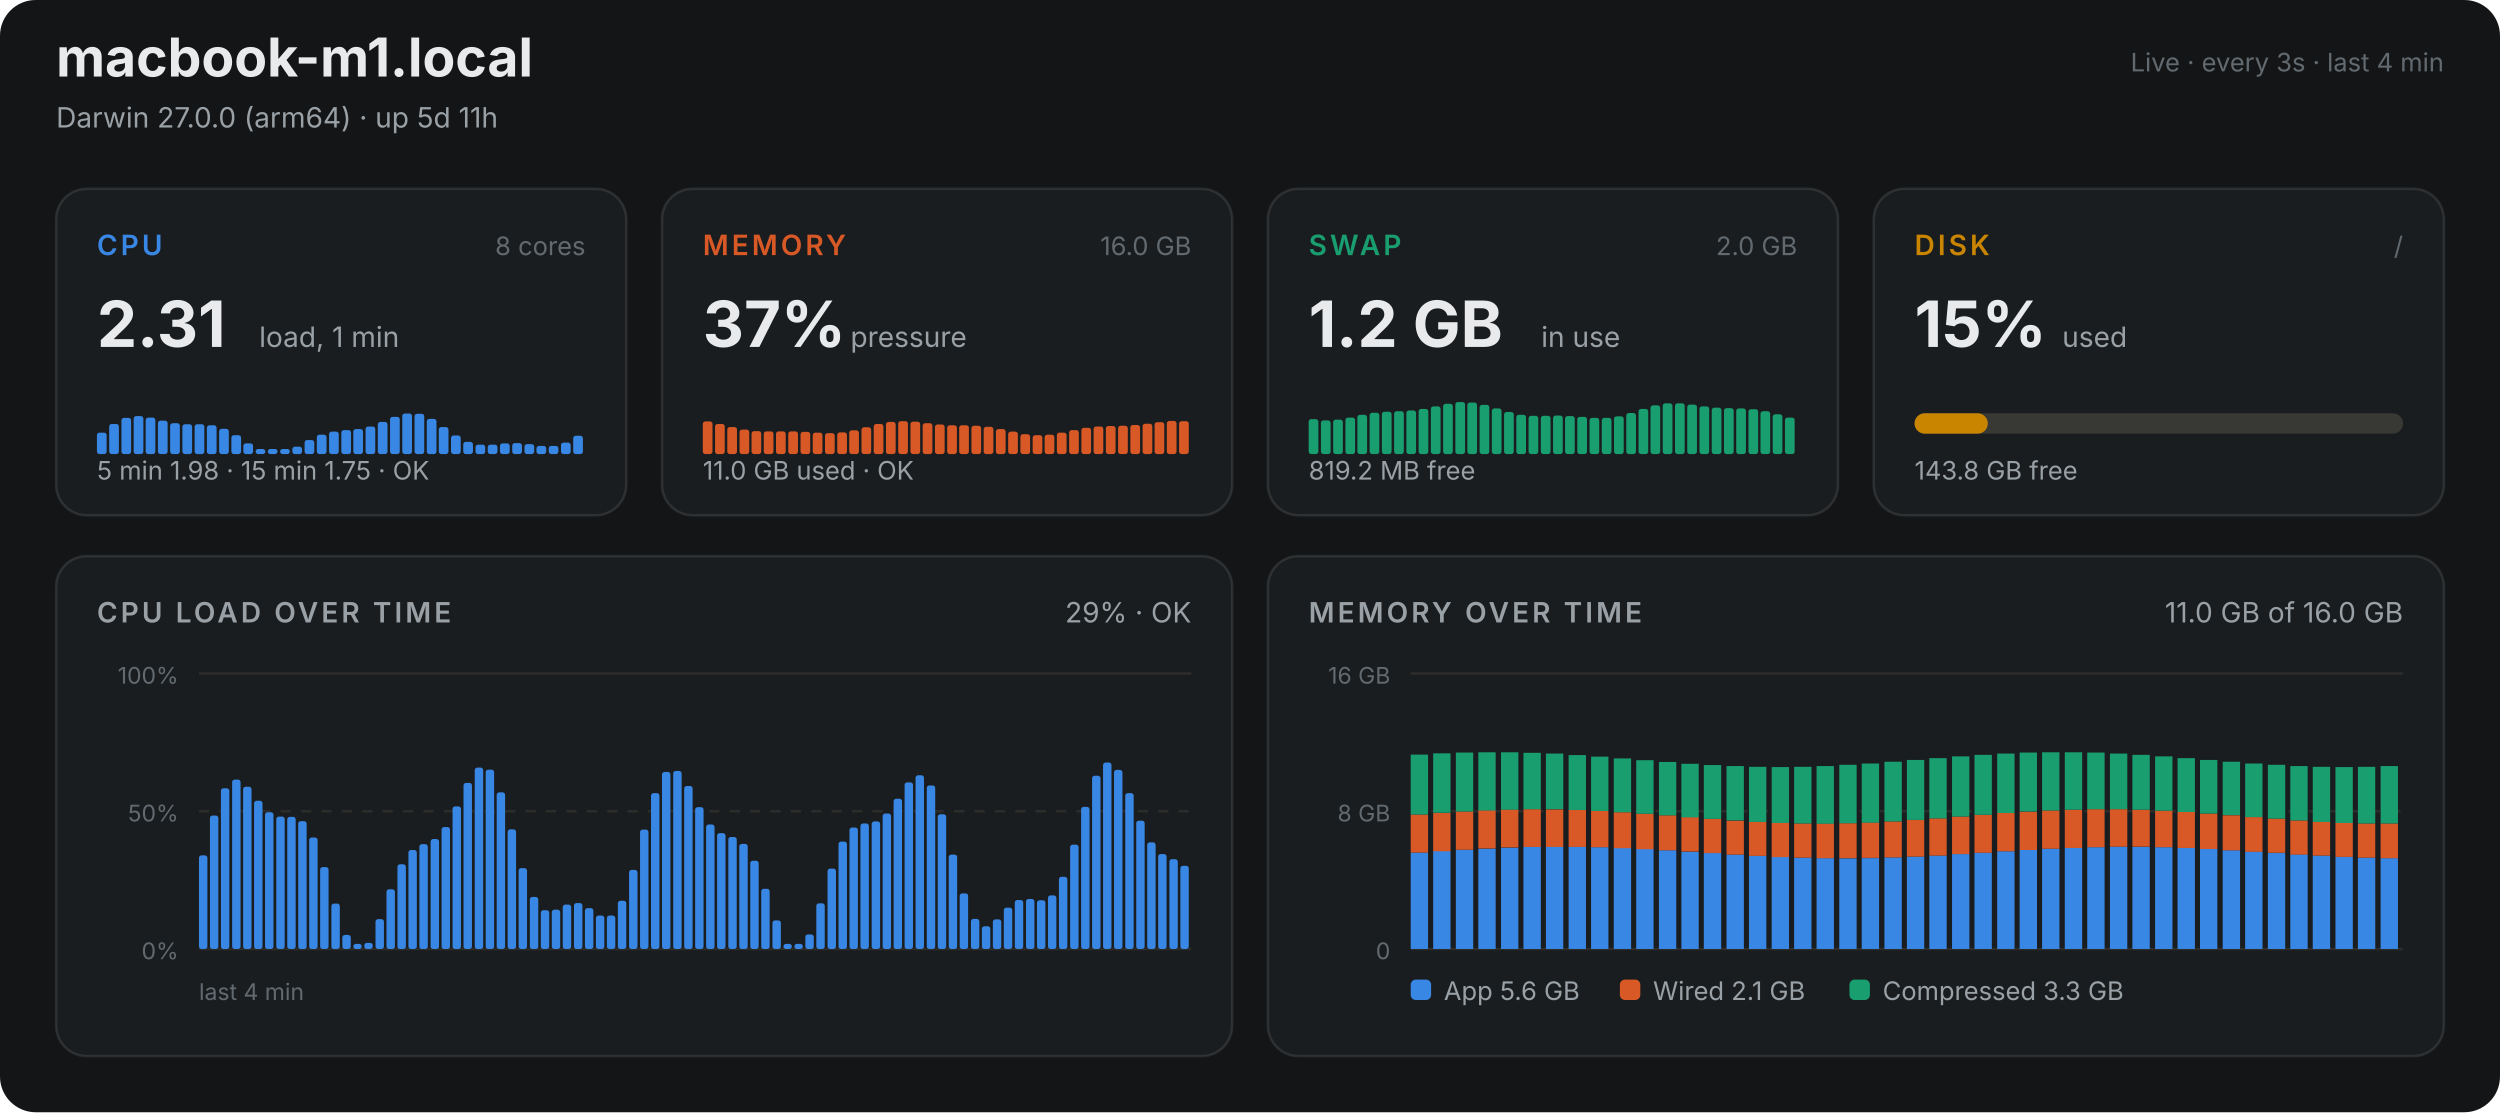
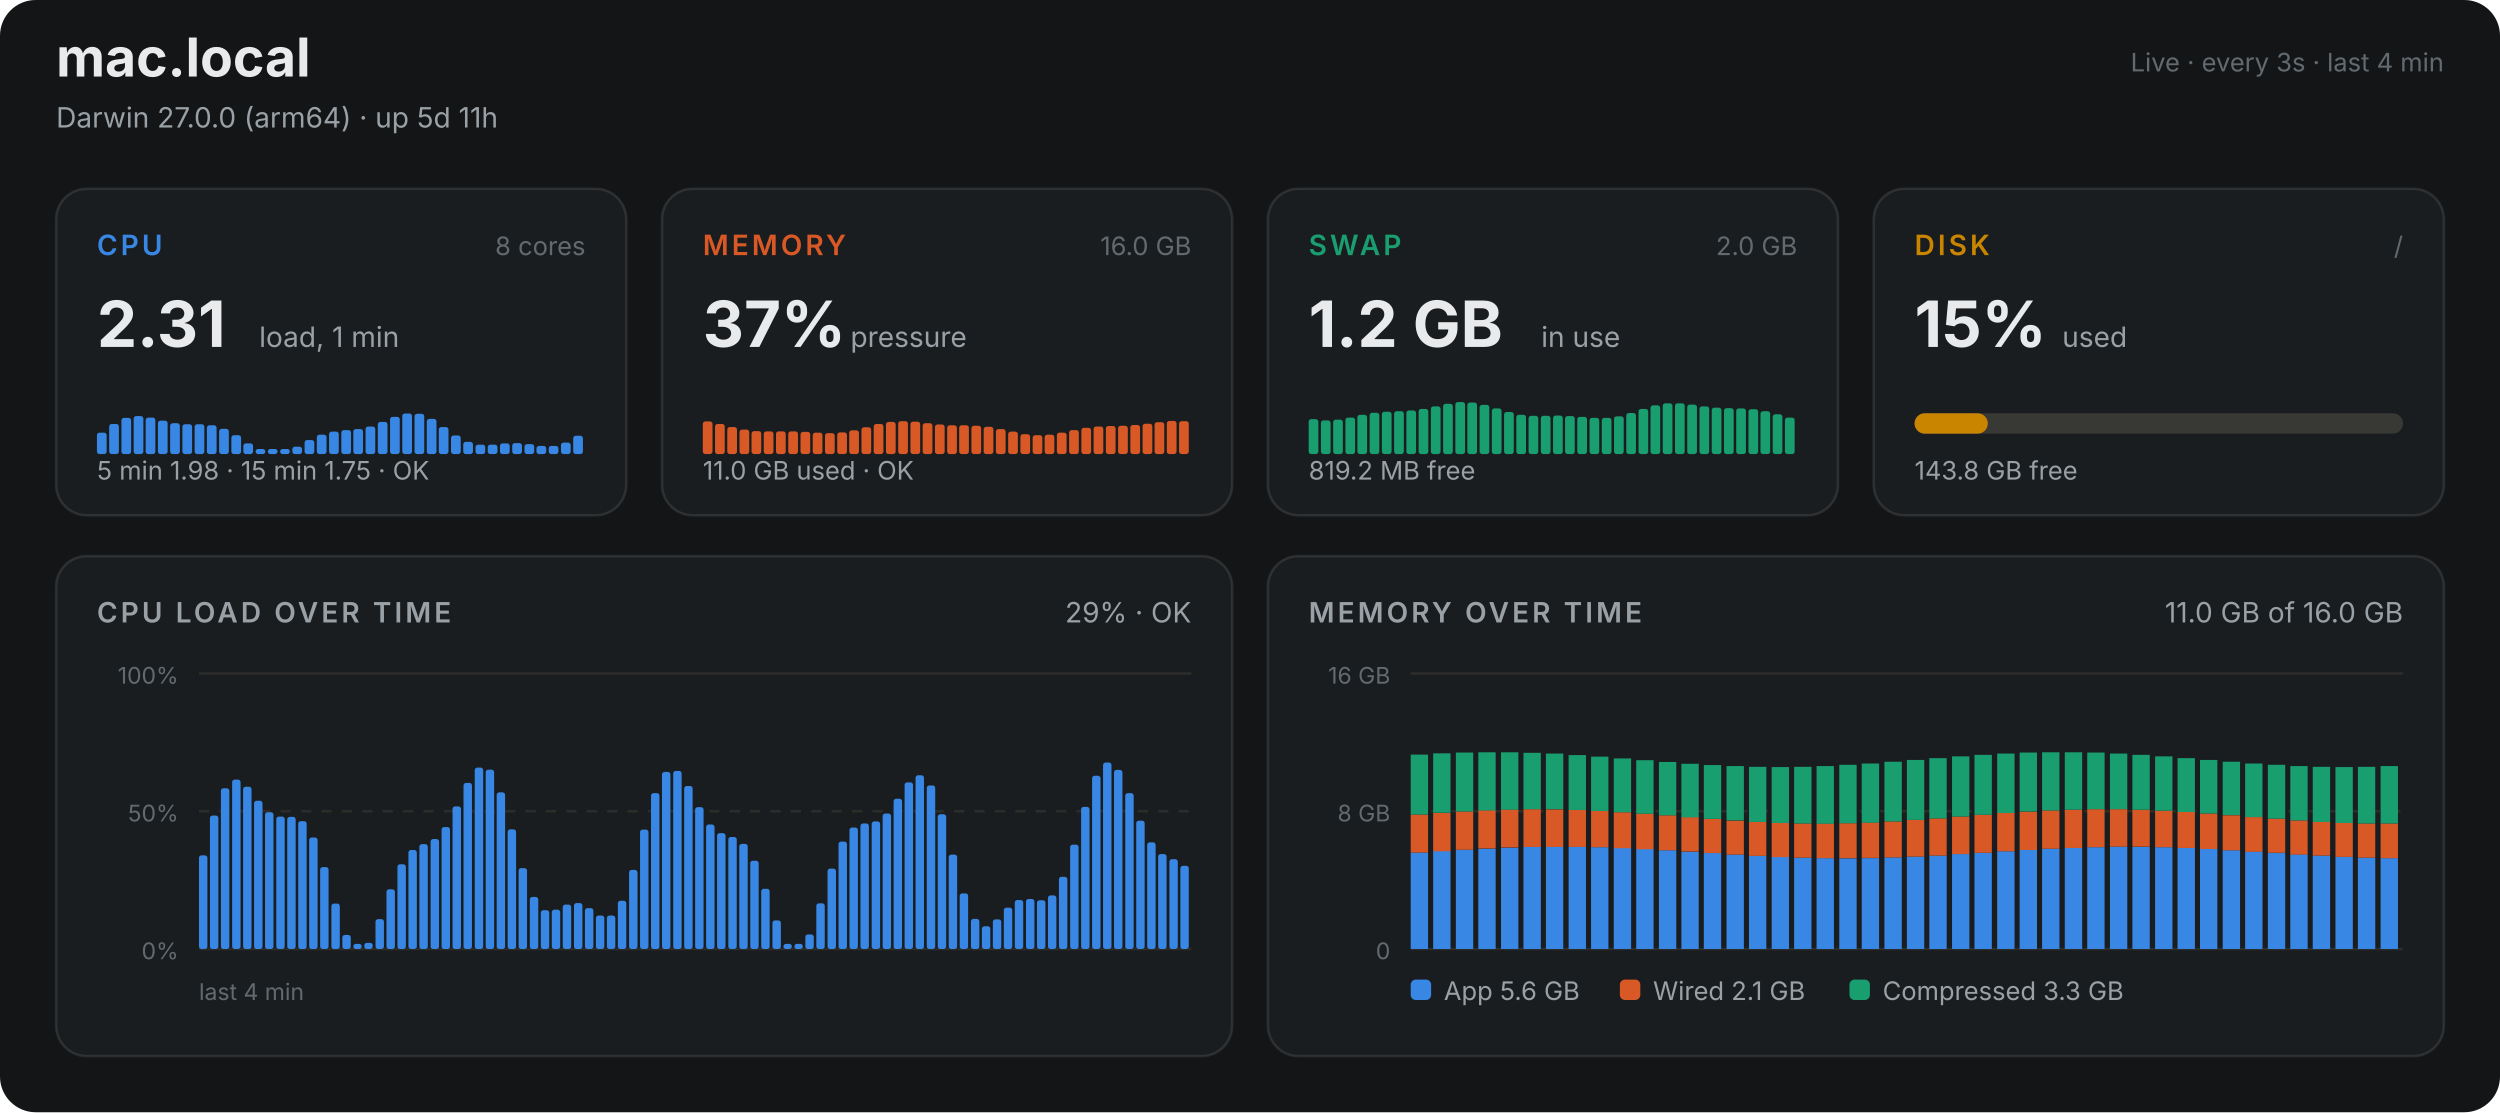
<svg xmlns="http://www.w3.org/2000/svg" width="980" height="436" viewBox="0 0 980 436">
  <rect x="0" y="0" width="980" height="436" rx="14" fill="#131516" />
-   <text x="22" y="30" fill="#e8eaec" font-size="21" font-weight="700" font-family="system-ui, -apple-system, sans-serif" text-anchor="start">macbook-m1.local</text>
+   <text x="22" y="30" fill="#e8eaec" font-size="21" font-weight="700" font-family="system-ui, -apple-system, sans-serif" text-anchor="start">mac.local</text>
  <text x="22" y="50" fill="#9aa1a6" font-size="11" font-weight="400" font-family="system-ui, -apple-system, sans-serif" text-anchor="start">Darwin 27.0.0 (arm64) · up 5d 11h</text>
  <text x="958" y="28" fill="#626a70" font-size="10" font-weight="400" font-family="system-ui, -apple-system, sans-serif" text-anchor="end">Live · every 3s · last 4 min</text>
  <rect x="22" y="74" width="223.5" height="128" rx="12" fill="#1a1d1f" stroke="rgba(255,255,255,0.10)" />
  <text x="38" y="100" fill="#3987e5" font-size="11" font-weight="600" font-family="system-ui, -apple-system, sans-serif" text-anchor="start" letter-spacing="1.2">CPU</text>
  <text x="229.5" y="100" fill="#626a70" font-size="10" font-weight="400" font-family="system-ui, -apple-system, sans-serif" text-anchor="end">8 cores</text>
  <text x="38" y="136" fill="#e8eaec" font-size="25" font-weight="700" font-family="system-ui, -apple-system, sans-serif" text-anchor="start">2.31</text>
  <text x="101.6" y="136" fill="#9aa1a6" font-size="11" font-weight="400" font-family="system-ui, -apple-system, sans-serif" text-anchor="start">load, 1 min</text>
  <text x="38" y="188" fill="#9aa1a6" font-size="10" font-weight="400" font-family="system-ui, -apple-system, sans-serif" text-anchor="start">5 min 1.98 · 15 min 1.75 · OK</text>
  <rect x="38" y="169.6" width="3.8" height="8.4" rx="1" fill="#3987e5" />
  <rect x="42.8" y="166.2" width="3.8" height="11.8" rx="1" fill="#3987e5" />
  <rect x="47.6" y="163.8" width="3.8" height="14.2" rx="1" fill="#3987e5" />
  <rect x="52.4" y="163.1" width="3.8" height="14.9" rx="1" fill="#3987e5" />
  <rect x="57.1" y="163.7" width="3.8" height="14.3" rx="1" fill="#3987e5" />
  <rect x="61.9" y="164.9" width="3.8" height="13.1" rx="1" fill="#3987e5" />
  <rect x="66.7" y="165.9" width="3.8" height="12.1" rx="1" fill="#3987e5" />
  <rect x="71.5" y="166.3" width="3.8" height="11.7" rx="1" fill="#3987e5" />
  <rect x="76.3" y="166.3" width="3.8" height="11.7" rx="1" fill="#3987e5" />
  <rect x="81.1" y="166.7" width="3.8" height="11.3" rx="1" fill="#3987e5" />
  <rect x="85.9" y="168.1" width="3.8" height="9.9" rx="1" fill="#3987e5" />
  <rect x="90.7" y="170.6" width="3.8" height="7.4" rx="1" fill="#3987e5" />
  <rect x="95.4" y="173.8" width="3.8" height="4.2" rx="1" fill="#3987e5" />
  <rect x="100.2" y="176" width="3.8" height="2" rx="1" fill="#3987e5" />
  <rect x="105" y="176" width="3.8" height="2" rx="1" fill="#3987e5" />
  <rect x="109.8" y="176" width="3.8" height="2" rx="1" fill="#3987e5" />
  <rect x="114.6" y="175.1" width="3.8" height="2.9" rx="1" fill="#3987e5" />
  <rect x="119.4" y="172.5" width="3.8" height="5.5" rx="1" fill="#3987e5" />
  <rect x="124.2" y="170.4" width="3.8" height="7.6" rx="1" fill="#3987e5" />
  <rect x="129" y="169.2" width="3.8" height="8.8" rx="1" fill="#3987e5" />
  <rect x="133.8" y="168.6" width="3.8" height="9.4" rx="1" fill="#3987e5" />
  <rect x="138.5" y="168.2" width="3.8" height="9.8" rx="1" fill="#3987e5" />
  <rect x="143.3" y="167.2" width="3.8" height="10.8" rx="1" fill="#3987e5" />
  <rect x="148.1" y="165.4" width="3.8" height="12.6" rx="1" fill="#3987e5" />
  <rect x="152.9" y="163.4" width="3.8" height="14.6" rx="1" fill="#3987e5" />
  <rect x="157.7" y="162.1" width="3.8" height="15.9" rx="1" fill="#3987e5" />
  <rect x="162.5" y="162.2" width="3.8" height="15.8" rx="1" fill="#3987e5" />
  <rect x="167.3" y="164.2" width="3.8" height="13.8" rx="1" fill="#3987e5" />
  <rect x="172" y="167.4" width="3.8" height="10.6" rx="1" fill="#3987e5" />
  <rect x="176.8" y="170.7" width="3.8" height="7.3" rx="1" fill="#3987e5" />
  <rect x="181.6" y="173.2" width="3.8" height="4.8" rx="1" fill="#3987e5" />
  <rect x="186.4" y="174.3" width="3.8" height="3.7" rx="1" fill="#3987e5" />
  <rect x="191.2" y="174.3" width="3.8" height="3.7" rx="1" fill="#3987e5" />
  <rect x="196" y="173.8" width="3.8" height="4.2" rx="1" fill="#3987e5" />
  <rect x="200.8" y="173.7" width="3.8" height="4.3" rx="1" fill="#3987e5" />
  <rect x="205.6" y="174.1" width="3.8" height="3.9" rx="1" fill="#3987e5" />
  <rect x="210.3" y="174.8" width="3.8" height="3.2" rx="1" fill="#3987e5" />
  <rect x="215.1" y="174.8" width="3.8" height="3.2" rx="1" fill="#3987e5" />
  <rect x="219.9" y="173.5" width="3.8" height="4.5" rx="1" fill="#3987e5" />
  <rect x="224.7" y="170.8" width="3.8" height="7.2" rx="1" fill="#3987e5" />
  <rect x="259.5" y="74" width="223.5" height="128" rx="12" fill="#1a1d1f" stroke="rgba(255,255,255,0.10)" />
  <text x="275.5" y="100" fill="#d95926" font-size="11" font-weight="600" font-family="system-ui, -apple-system, sans-serif" text-anchor="start" letter-spacing="1.2">MEMORY</text>
  <text x="467" y="100" fill="#626a70" font-size="10" font-weight="400" font-family="system-ui, -apple-system, sans-serif" text-anchor="end">16.0 GB</text>
  <text x="275.5" y="136" fill="#e8eaec" font-size="25" font-weight="700" font-family="system-ui, -apple-system, sans-serif" text-anchor="start">37%</text>
  <text x="333.38" y="136" fill="#9aa1a6" font-size="11" font-weight="400" font-family="system-ui, -apple-system, sans-serif" text-anchor="start">pressure</text>
  <text x="275.5" y="188" fill="#9aa1a6" font-size="10" font-weight="400" font-family="system-ui, -apple-system, sans-serif" text-anchor="start">11.0 GB used · OK</text>
  <rect x="275.5" y="165.2" width="3.8" height="12.8" rx="1" fill="#d95926" />
  <rect x="280.3" y="166.2" width="3.8" height="11.8" rx="1" fill="#d95926" />
  <rect x="285.1" y="167.4" width="3.8" height="10.6" rx="1" fill="#d95926" />
  <rect x="289.9" y="168.4" width="3.8" height="9.6" rx="1" fill="#d95926" />
  <rect x="294.6" y="169" width="3.8" height="9" rx="1" fill="#d95926" />
  <rect x="299.4" y="169.1" width="3.8" height="8.9" rx="1" fill="#d95926" />
  <rect x="304.2" y="169.1" width="3.8" height="8.9" rx="1" fill="#d95926" />
  <rect x="309" y="169.1" width="3.8" height="8.9" rx="1" fill="#d95926" />
  <rect x="313.8" y="169.3" width="3.8" height="8.7" rx="1" fill="#d95926" />
  <rect x="318.6" y="169.6" width="3.8" height="8.4" rx="1" fill="#d95926" />
  <rect x="323.4" y="169.8" width="3.8" height="8.2" rx="1" fill="#d95926" />
  <rect x="328.2" y="169.5" width="3.8" height="8.5" rx="1" fill="#d95926" />
  <rect x="332.9" y="168.7" width="3.8" height="9.3" rx="1" fill="#d95926" />
  <rect x="337.7" y="167.5" width="3.8" height="10.5" rx="1" fill="#d95926" />
  <rect x="342.5" y="166.2" width="3.8" height="11.8" rx="1" fill="#d95926" />
  <rect x="347.3" y="165.4" width="3.8" height="12.6" rx="1" fill="#d95926" />
  <rect x="352.1" y="165.1" width="3.8" height="12.9" rx="1" fill="#d95926" />
  <rect x="356.9" y="165.3" width="3.8" height="12.7" rx="1" fill="#d95926" />
  <rect x="361.7" y="165.9" width="3.8" height="12.1" rx="1" fill="#d95926" />
  <rect x="366.5" y="166.4" width="3.8" height="11.6" rx="1" fill="#d95926" />
  <rect x="371.3" y="166.7" width="3.8" height="11.3" rx="1" fill="#d95926" />
  <rect x="376" y="166.7" width="3.8" height="11.3" rx="1" fill="#d95926" />
  <rect x="380.8" y="166.9" width="3.8" height="11.1" rx="1" fill="#d95926" />
  <rect x="385.6" y="167.3" width="3.8" height="10.7" rx="1" fill="#d95926" />
  <rect x="390.4" y="168.2" width="3.8" height="9.8" rx="1" fill="#d95926" />
  <rect x="395.2" y="169.2" width="3.8" height="8.8" rx="1" fill="#d95926" />
  <rect x="400" y="170.2" width="3.8" height="7.8" rx="1" fill="#d95926" />
  <rect x="404.8" y="170.6" width="3.8" height="7.4" rx="1" fill="#d95926" />
  <rect x="409.5" y="170.4" width="3.8" height="7.6" rx="1" fill="#d95926" />
  <rect x="414.3" y="169.6" width="3.8" height="8.4" rx="1" fill="#d95926" />
  <rect x="419.1" y="168.6" width="3.8" height="9.4" rx="1" fill="#d95926" />
  <rect x="423.9" y="167.7" width="3.8" height="10.3" rx="1" fill="#d95926" />
  <rect x="428.7" y="167.2" width="3.8" height="10.8" rx="1" fill="#d95926" />
  <rect x="433.5" y="167" width="3.8" height="11" rx="1" fill="#d95926" />
  <rect x="438.3" y="166.9" width="3.8" height="11.1" rx="1" fill="#d95926" />
  <rect x="443.1" y="166.6" width="3.8" height="11.4" rx="1" fill="#d95926" />
  <rect x="447.9" y="166.1" width="3.8" height="11.9" rx="1" fill="#d95926" />
  <rect x="452.6" y="165.5" width="3.8" height="12.5" rx="1" fill="#d95926" />
  <rect x="457.4" y="165" width="3.8" height="13" rx="1" fill="#d95926" />
  <rect x="462.2" y="165.1" width="3.8" height="12.9" rx="1" fill="#d95926" />
  <rect x="497" y="74" width="223.5" height="128" rx="12" fill="#1a1d1f" stroke="rgba(255,255,255,0.10)" />
  <text x="513" y="100" fill="#199e70" font-size="11" font-weight="600" font-family="system-ui, -apple-system, sans-serif" text-anchor="start" letter-spacing="1.2">SWAP</text>
  <text x="704.5" y="100" fill="#626a70" font-size="10" font-weight="400" font-family="system-ui, -apple-system, sans-serif" text-anchor="end">2.0 GB</text>
  <text x="513" y="136" fill="#e8eaec" font-size="25" font-weight="700" font-family="system-ui, -apple-system, sans-serif" text-anchor="start">1.2 GB</text>
  <text x="604.16" y="136" fill="#9aa1a6" font-size="11" font-weight="400" font-family="system-ui, -apple-system, sans-serif" text-anchor="start">in use</text>
  <text x="513" y="188" fill="#9aa1a6" font-size="10" font-weight="400" font-family="system-ui, -apple-system, sans-serif" text-anchor="start">819.2 MB free</text>
  <rect x="513" y="164.3" width="3.8" height="13.7" rx="1" fill="#199e70" />
  <rect x="517.8" y="164.8" width="3.8" height="13.2" rx="1" fill="#199e70" />
  <rect x="522.6" y="164.5" width="3.8" height="13.5" rx="1" fill="#199e70" />
  <rect x="527.4" y="163.7" width="3.8" height="14.3" rx="1" fill="#199e70" />
  <rect x="532.1" y="162.6" width="3.8" height="15.4" rx="1" fill="#199e70" />
  <rect x="536.9" y="161.8" width="3.8" height="16.2" rx="1" fill="#199e70" />
  <rect x="541.7" y="161.4" width="3.8" height="16.6" rx="1" fill="#199e70" />
  <rect x="546.5" y="161.2" width="3.8" height="16.8" rx="1" fill="#199e70" />
  <rect x="551.3" y="160.9" width="3.8" height="17.1" rx="1" fill="#199e70" />
  <rect x="556.1" y="160.3" width="3.8" height="17.7" rx="1" fill="#199e70" />
  <rect x="560.9" y="159.3" width="3.8" height="18.7" rx="1" fill="#199e70" />
  <rect x="565.7" y="158.3" width="3.8" height="19.7" rx="1" fill="#199e70" />
  <rect x="570.5" y="157.6" width="3.8" height="20.4" rx="1" fill="#199e70" />
  <rect x="575.2" y="157.8" width="3.8" height="20.2" rx="1" fill="#199e70" />
  <rect x="580" y="158.7" width="3.8" height="19.3" rx="1" fill="#199e70" />
  <rect x="584.8" y="160.1" width="3.8" height="17.9" rx="1" fill="#199e70" />
  <rect x="589.6" y="161.5" width="3.8" height="16.5" rx="1" fill="#199e70" />
  <rect x="594.4" y="162.6" width="3.8" height="15.4" rx="1" fill="#199e70" />
  <rect x="599.2" y="163" width="3.8" height="15" rx="1" fill="#199e70" />
  <rect x="604" y="163" width="3.8" height="15" rx="1" fill="#199e70" />
  <rect x="608.8" y="162.9" width="3.8" height="15.1" rx="1" fill="#199e70" />
  <rect x="613.5" y="163.1" width="3.8" height="14.9" rx="1" fill="#199e70" />
  <rect x="618.3" y="163.4" width="3.8" height="14.6" rx="1" fill="#199e70" />
  <rect x="623.1" y="163.8" width="3.8" height="14.2" rx="1" fill="#199e70" />
  <rect x="627.9" y="163.8" width="3.8" height="14.2" rx="1" fill="#199e70" />
  <rect x="632.7" y="163.2" width="3.8" height="14.8" rx="1" fill="#199e70" />
  <rect x="637.5" y="161.9" width="3.8" height="16.1" rx="1" fill="#199e70" />
  <rect x="642.3" y="160.3" width="3.8" height="17.7" rx="1" fill="#199e70" />
  <rect x="647" y="158.9" width="3.8" height="19.1" rx="1" fill="#199e70" />
  <rect x="651.8" y="158.1" width="3.8" height="19.9" rx="1" fill="#199e70" />
  <rect x="656.6" y="158.1" width="3.8" height="19.9" rx="1" fill="#199e70" />
  <rect x="661.4" y="158.6" width="3.8" height="19.4" rx="1" fill="#199e70" />
  <rect x="666.2" y="159.3" width="3.8" height="18.7" rx="1" fill="#199e70" />
  <rect x="671" y="159.8" width="3.8" height="18.2" rx="1" fill="#199e70" />
  <rect x="675.8" y="160" width="3.8" height="18" rx="1" fill="#199e70" />
  <rect x="680.6" y="160.1" width="3.8" height="17.9" rx="1" fill="#199e70" />
  <rect x="685.4" y="160.4" width="3.8" height="17.6" rx="1" fill="#199e70" />
  <rect x="690.1" y="161.2" width="3.8" height="16.8" rx="1" fill="#199e70" />
  <rect x="694.9" y="162.4" width="3.8" height="15.6" rx="1" fill="#199e70" />
  <rect x="699.7" y="163.7" width="3.8" height="14.3" rx="1" fill="#199e70" />
  <rect x="734.5" y="74" width="223.5" height="128" rx="12" fill="#1a1d1f" stroke="rgba(255,255,255,0.10)" />
  <text x="750.5" y="100" fill="#c98500" font-size="11" font-weight="600" font-family="system-ui, -apple-system, sans-serif" text-anchor="start" letter-spacing="1.2">DISK</text>
  <text x="942" y="100" fill="#626a70" font-size="10" font-weight="400" font-family="system-ui, -apple-system, sans-serif" text-anchor="end">/</text>
  <text x="750.5" y="136" fill="#e8eaec" font-size="25" font-weight="700" font-family="system-ui, -apple-system, sans-serif" text-anchor="start">15%</text>
  <text x="808.38" y="136" fill="#9aa1a6" font-size="11" font-weight="400" font-family="system-ui, -apple-system, sans-serif" text-anchor="start">used</text>
  <text x="750.5" y="188" fill="#9aa1a6" font-size="10" font-weight="400" font-family="system-ui, -apple-system, sans-serif" text-anchor="start">143.8 GB free</text>
  <rect x="750.5" y="162" width="191.5" height="8" rx="4" fill="#383835" />
  <rect x="750.5" y="162" width="28.725" height="8" rx="4" fill="#c98500" />
  <rect x="22" y="218" width="461" height="196" rx="12" fill="#1a1d1f" stroke="rgba(255,255,255,0.10)" />
  <text x="38" y="244" fill="#9aa1a6" font-size="11" font-weight="600" font-family="system-ui, -apple-system, sans-serif" text-anchor="start" letter-spacing="1.2">CPU LOAD OVER TIME</text>
  <text x="467" y="244" fill="#9aa1a6" font-size="11" font-weight="400" font-family="system-ui, -apple-system, sans-serif" text-anchor="end">29% · OK</text>
  <text x="70" y="268" fill="#626a70" font-size="9" font-weight="400" font-family="system-ui, -apple-system, sans-serif" text-anchor="end">100%</text>
  <line x1="78" y1="264" x2="467" y2="264" stroke="#2c2c2a" />
  <text x="70" y="322" fill="#626a70" font-size="9" font-weight="400" font-family="system-ui, -apple-system, sans-serif" text-anchor="end">50%</text>
  <line x1="78" y1="318" x2="467" y2="318" stroke="#2c2c2a" stroke-dasharray="4 4" />
  <text x="70" y="376" fill="#626a70" font-size="9" font-weight="400" font-family="system-ui, -apple-system, sans-serif" text-anchor="end">0%</text>
  <line x1="78" y1="372" x2="467" y2="372" stroke="#2c2c2a" />
  <rect x="78" y="335.3" width="3.3" height="36.7" rx="1" fill="#3987e5" />
  <rect x="82.3" y="319.7" width="3.3" height="52.3" rx="1" fill="#3987e5" />
  <rect x="86.6" y="309" width="3.3" height="63" rx="1" fill="#3987e5" />
  <rect x="91" y="305.6" width="3.3" height="66.4" rx="1" fill="#3987e5" />
  <rect x="95.3" y="308.4" width="3.3" height="63.6" rx="1" fill="#3987e5" />
  <rect x="99.6" y="313.9" width="3.3" height="58.1" rx="1" fill="#3987e5" />
  <rect x="103.9" y="318.4" width="3.3" height="53.6" rx="1" fill="#3987e5" />
  <rect x="108.3" y="320.1" width="3.3" height="51.9" rx="1" fill="#3987e5" />
  <rect x="112.6" y="320.2" width="3.3" height="51.8" rx="1" fill="#3987e5" />
  <rect x="116.9" y="321.9" width="3.3" height="50.1" rx="1" fill="#3987e5" />
  <rect x="121.2" y="328.3" width="3.3" height="43.7" rx="1" fill="#3987e5" />
  <rect x="125.5" y="339.9" width="3.3" height="32.1" rx="1" fill="#3987e5" />
  <rect x="129.9" y="354.2" width="3.3" height="17.8" rx="1" fill="#3987e5" />
  <rect x="134.2" y="366.5" width="3.3" height="5.5" rx="1" fill="#3987e5" />
  <rect x="138.5" y="370" width="3.3" height="2" rx="1" fill="#3987e5" />
  <rect x="142.8" y="369.6" width="3.3" height="2.4" rx="1" fill="#3987e5" />
  <rect x="147.2" y="360.3" width="3.3" height="11.7" rx="1" fill="#3987e5" />
  <rect x="151.5" y="348.6" width="3.3" height="23.4" rx="1" fill="#3987e5" />
  <rect x="155.8" y="338.8" width="3.3" height="33.2" rx="1" fill="#3987e5" />
  <rect x="160.1" y="333.2" width="3.3" height="38.8" rx="1" fill="#3987e5" />
  <rect x="164.4" y="330.9" width="3.3" height="41.1" rx="1" fill="#3987e5" />
  <rect x="168.8" y="328.9" width="3.3" height="43.1" rx="1" fill="#3987e5" />
  <rect x="173.1" y="324.2" width="3.3" height="47.8" rx="1" fill="#3987e5" />
  <rect x="177.4" y="316.1" width="3.3" height="55.9" rx="1" fill="#3987e5" />
  <rect x="181.7" y="306.9" width="3.3" height="65.1" rx="1" fill="#3987e5" />
  <rect x="186.1" y="300.9" width="3.3" height="71.1" rx="1" fill="#3987e5" />
  <rect x="190.4" y="301.7" width="3.3" height="70.3" rx="1" fill="#3987e5" />
  <rect x="194.7" y="310.6" width="3.3" height="61.4" rx="1" fill="#3987e5" />
  <rect x="199" y="325.1" width="3.3" height="46.9" rx="1" fill="#3987e5" />
  <rect x="203.3" y="340.3" width="3.3" height="31.7" rx="1" fill="#3987e5" />
  <rect x="207.7" y="351.6" width="3.3" height="20.4" rx="1" fill="#3987e5" />
  <rect x="212" y="356.8" width="3.3" height="15.2" rx="1" fill="#3987e5" />
  <rect x="216.3" y="356.6" width="3.3" height="15.4" rx="1" fill="#3987e5" />
  <rect x="220.6" y="354.6" width="3.3" height="17.4" rx="1" fill="#3987e5" />
  <rect x="225" y="354" width="3.3" height="18" rx="1" fill="#3987e5" />
  <rect x="229.3" y="356" width="3.3" height="16" rx="1" fill="#3987e5" />
  <rect x="233.6" y="358.9" width="3.3" height="13.1" rx="1" fill="#3987e5" />
  <rect x="237.9" y="358.9" width="3.3" height="13.1" rx="1" fill="#3987e5" />
  <rect x="242.2" y="353.1" width="3.3" height="18.9" rx="1" fill="#3987e5" />
  <rect x="246.6" y="341" width="3.3" height="31" rx="1" fill="#3987e5" />
  <rect x="250.9" y="325.2" width="3.3" height="46.8" rx="1" fill="#3987e5" />
  <rect x="255.2" y="310.9" width="3.3" height="61.1" rx="1" fill="#3987e5" />
  <rect x="259.5" y="302.6" width="3.3" height="69.4" rx="1" fill="#3987e5" />
  <rect x="263.9" y="302.2" width="3.3" height="69.8" rx="1" fill="#3987e5" />
  <rect x="268.2" y="308.1" width="3.3" height="63.9" rx="1" fill="#3987e5" />
  <rect x="272.5" y="316.4" width="3.3" height="55.6" rx="1" fill="#3987e5" />
  <rect x="276.8" y="323.2" width="3.3" height="48.8" rx="1" fill="#3987e5" />
  <rect x="281.1" y="326.6" width="3.3" height="45.4" rx="1" fill="#3987e5" />
  <rect x="285.5" y="328.1" width="3.3" height="43.9" rx="1" fill="#3987e5" />
  <rect x="289.8" y="330.8" width="3.3" height="41.2" rx="1" fill="#3987e5" />
  <rect x="294.1" y="337.4" width="3.3" height="34.6" rx="1" fill="#3987e5" />
  <rect x="298.4" y="348.4" width="3.3" height="23.6" rx="1" fill="#3987e5" />
  <rect x="302.8" y="360.8" width="3.3" height="11.2" rx="1" fill="#3987e5" />
  <rect x="307.1" y="370" width="3.3" height="2" rx="1" fill="#3987e5" />
  <rect x="311.4" y="370" width="3.3" height="2" rx="1" fill="#3987e5" />
  <rect x="315.7" y="366.3" width="3.3" height="5.7" rx="1" fill="#3987e5" />
  <rect x="320" y="354.1" width="3.3" height="17.9" rx="1" fill="#3987e5" />
  <rect x="324.4" y="340.5" width="3.3" height="31.5" rx="1" fill="#3987e5" />
  <rect x="328.7" y="329.9" width="3.3" height="42.1" rx="1" fill="#3987e5" />
  <rect x="333" y="324.4" width="3.3" height="47.6" rx="1" fill="#3987e5" />
  <rect x="337.3" y="322.8" width="3.3" height="49.2" rx="1" fill="#3987e5" />
  <rect x="341.7" y="322" width="3.3" height="50" rx="1" fill="#3987e5" />
  <rect x="346" y="318.9" width="3.3" height="53.1" rx="1" fill="#3987e5" />
  <rect x="350.3" y="313.1" width="3.3" height="58.9" rx="1" fill="#3987e5" />
  <rect x="354.6" y="306.7" width="3.3" height="65.3" rx="1" fill="#3987e5" />
  <rect x="358.9" y="303.9" width="3.3" height="68.1" rx="1" fill="#3987e5" />
  <rect x="363.3" y="307.9" width="3.3" height="64.1" rx="1" fill="#3987e5" />
  <rect x="367.6" y="319.2" width="3.3" height="52.8" rx="1" fill="#3987e5" />
  <rect x="371.9" y="335" width="3.3" height="37" rx="1" fill="#3987e5" />
  <rect x="376.2" y="350.2" width="3.3" height="21.8" rx="1" fill="#3987e5" />
  <rect x="380.6" y="360.2" width="3.3" height="11.8" rx="1" fill="#3987e5" />
  <rect x="384.9" y="363.1" width="3.3" height="8.9" rx="1" fill="#3987e5" />
  <rect x="389.2" y="360.4" width="3.3" height="11.6" rx="1" fill="#3987e5" />
  <rect x="393.5" y="355.8" width="3.3" height="16.2" rx="1" fill="#3987e5" />
  <rect x="397.8" y="352.8" width="3.3" height="19.2" rx="1" fill="#3987e5" />
  <rect x="402.2" y="352.4" width="3.3" height="19.6" rx="1" fill="#3987e5" />
  <rect x="406.5" y="352.9" width="3.3" height="19.1" rx="1" fill="#3987e5" />
  <rect x="410.8" y="351" width="3.3" height="21" rx="1" fill="#3987e5" />
  <rect x="415.1" y="343.7" width="3.3" height="28.3" rx="1" fill="#3987e5" />
  <rect x="419.5" y="331.1" width="3.3" height="40.9" rx="1" fill="#3987e5" />
  <rect x="423.8" y="316.3" width="3.3" height="55.7" rx="1" fill="#3987e5" />
  <rect x="428.1" y="304.1" width="3.3" height="67.9" rx="1" fill="#3987e5" />
  <rect x="432.4" y="298.9" width="3.3" height="73.1" rx="1" fill="#3987e5" />
  <rect x="436.7" y="301.8" width="3.3" height="70.2" rx="1" fill="#3987e5" />
  <rect x="441.1" y="310.9" width="3.3" height="61.1" rx="1" fill="#3987e5" />
  <rect x="445.4" y="321.7" width="3.3" height="50.3" rx="1" fill="#3987e5" />
  <rect x="449.7" y="330.2" width="3.3" height="41.8" rx="1" fill="#3987e5" />
  <rect x="454" y="334.8" width="3.3" height="37.2" rx="1" fill="#3987e5" />
  <rect x="458.4" y="336.8" width="3.3" height="35.2" rx="1" fill="#3987e5" />
  <rect x="462.7" y="339.4" width="3.3" height="32.6" rx="1" fill="#3987e5" />
  <text x="78" y="392" fill="#626a70" font-size="9" font-weight="400" font-family="system-ui, -apple-system, sans-serif" text-anchor="start">last 4 min</text>
  <rect x="497" y="218" width="461" height="196" rx="12" fill="#1a1d1f" stroke="rgba(255,255,255,0.10)" />
  <text x="513" y="244" fill="#9aa1a6" font-size="11" font-weight="600" font-family="system-ui, -apple-system, sans-serif" text-anchor="start" letter-spacing="1.2">MEMORY OVER TIME</text>
  <text x="942" y="244" fill="#9aa1a6" font-size="11" font-weight="400" font-family="system-ui, -apple-system, sans-serif" text-anchor="end">11.0 GB of 16.0 GB</text>
  <text x="545" y="268" fill="#626a70" font-size="9" font-weight="400" font-family="system-ui, -apple-system, sans-serif" text-anchor="end">16 GB</text>
  <line x1="553" y1="264" x2="942" y2="264" stroke="#2c2c2a" />
  <text x="545" y="322" fill="#626a70" font-size="9" font-weight="400" font-family="system-ui, -apple-system, sans-serif" text-anchor="end">8 GB</text>
  <line x1="553" y1="318" x2="942" y2="318" stroke="#2c2c2a" stroke-dasharray="4 4" />
  <text x="545" y="376" fill="#626a70" font-size="9" font-weight="400" font-family="system-ui, -apple-system, sans-serif" text-anchor="end">0</text>
  <line x1="553" y1="372" x2="942" y2="372" stroke="#2c2c2a" />
  <rect x="553" y="334.2" width="6.8" height="37.8" rx="0" fill="#3987e5" />
  <rect x="553" y="319.3" width="6.8" height="14.9" rx="0" fill="#d95926" />
  <rect x="553" y="295.8" width="6.8" height="23.5" rx="0" fill="#199e70" />
  <rect x="561.8" y="333.6" width="6.8" height="38.4" rx="0" fill="#3987e5" />
  <rect x="561.8" y="318.7" width="6.8" height="15" rx="0" fill="#d95926" />
  <rect x="561.8" y="295.3" width="6.8" height="23.3" rx="0" fill="#199e70" />
  <rect x="570.7" y="333.1" width="6.8" height="38.9" rx="0" fill="#3987e5" />
  <rect x="570.7" y="318.1" width="6.8" height="15" rx="0" fill="#d95926" />
  <rect x="570.7" y="295" width="6.8" height="23.1" rx="0" fill="#199e70" />
  <rect x="579.5" y="332.7" width="6.8" height="39.3" rx="0" fill="#3987e5" />
  <rect x="579.5" y="317.6" width="6.8" height="15" rx="0" fill="#d95926" />
  <rect x="579.5" y="294.9" width="6.8" height="22.8" rx="0" fill="#199e70" />
  <rect x="588.4" y="332.3" width="6.8" height="39.7" rx="0" fill="#3987e5" />
  <rect x="588.4" y="317.3" width="6.8" height="14.9" rx="0" fill="#d95926" />
  <rect x="588.4" y="294.9" width="6.8" height="22.5" rx="0" fill="#199e70" />
  <rect x="597.2" y="332" width="6.8" height="40" rx="0" fill="#3987e5" />
  <rect x="597.2" y="317.2" width="6.8" height="14.8" rx="0" fill="#d95926" />
  <rect x="597.2" y="295.1" width="6.8" height="22.1" rx="0" fill="#199e70" />
  <rect x="606" y="331.9" width="6.8" height="40.1" rx="0" fill="#3987e5" />
  <rect x="606" y="317.3" width="6.8" height="14.7" rx="0" fill="#d95926" />
  <rect x="606" y="295.4" width="6.8" height="21.8" rx="0" fill="#199e70" />
  <rect x="614.9" y="332" width="6.8" height="40" rx="0" fill="#3987e5" />
  <rect x="614.9" y="317.5" width="6.8" height="14.5" rx="0" fill="#d95926" />
  <rect x="614.9" y="296" width="6.8" height="21.5" rx="0" fill="#199e70" />
  <rect x="623.7" y="332.1" width="6.8" height="39.9" rx="0" fill="#3987e5" />
  <rect x="623.7" y="317.8" width="6.8" height="14.3" rx="0" fill="#d95926" />
  <rect x="623.7" y="296.6" width="6.8" height="21.3" rx="0" fill="#199e70" />
  <rect x="632.6" y="332.4" width="6.8" height="39.6" rx="0" fill="#3987e5" />
  <rect x="632.6" y="318.4" width="6.8" height="14.1" rx="0" fill="#d95926" />
  <rect x="632.6" y="297.3" width="6.8" height="21.1" rx="0" fill="#199e70" />
  <rect x="641.4" y="332.8" width="6.8" height="39.2" rx="0" fill="#3987e5" />
  <rect x="641.4" y="319" width="6.8" height="13.9" rx="0" fill="#d95926" />
  <rect x="641.4" y="298" width="6.8" height="21" rx="0" fill="#199e70" />
  <rect x="650.3" y="333.3" width="6.8" height="38.7" rx="0" fill="#3987e5" />
  <rect x="650.3" y="319.6" width="6.8" height="13.7" rx="0" fill="#d95926" />
  <rect x="650.3" y="298.7" width="6.8" height="20.9" rx="0" fill="#199e70" />
  <rect x="659.1" y="333.9" width="6.8" height="38.1" rx="0" fill="#3987e5" />
  <rect x="659.1" y="320.3" width="6.8" height="13.5" rx="0" fill="#d95926" />
  <rect x="659.1" y="299.4" width="6.8" height="21" rx="0" fill="#199e70" />
  <rect x="667.9" y="334.4" width="6.8" height="37.6" rx="0" fill="#3987e5" />
  <rect x="667.9" y="321" width="6.8" height="13.4" rx="0" fill="#d95926" />
  <rect x="667.9" y="299.9" width="6.8" height="21.1" rx="0" fill="#199e70" />
  <rect x="676.8" y="335" width="6.8" height="37" rx="0" fill="#3987e5" />
  <rect x="676.8" y="321.7" width="6.8" height="13.3" rx="0" fill="#d95926" />
  <rect x="676.8" y="300.3" width="6.8" height="21.3" rx="0" fill="#199e70" />
  <rect x="685.6" y="335.5" width="6.8" height="36.5" rx="0" fill="#3987e5" />
  <rect x="685.6" y="322.2" width="6.8" height="13.3" rx="0" fill="#d95926" />
  <rect x="685.6" y="300.6" width="6.8" height="21.6" rx="0" fill="#199e70" />
  <rect x="694.5" y="335.9" width="6.8" height="36.1" rx="0" fill="#3987e5" />
  <rect x="694.5" y="322.6" width="6.8" height="13.4" rx="0" fill="#d95926" />
  <rect x="694.5" y="300.7" width="6.8" height="21.9" rx="0" fill="#199e70" />
  <rect x="703.3" y="336.2" width="6.8" height="35.8" rx="0" fill="#3987e5" />
  <rect x="703.3" y="322.8" width="6.8" height="13.4" rx="0" fill="#d95926" />
  <rect x="703.3" y="300.6" width="6.8" height="22.2" rx="0" fill="#199e70" />
  <rect x="712.1" y="336.4" width="6.8" height="35.6" rx="0" fill="#3987e5" />
  <rect x="712.1" y="322.8" width="6.8" height="13.6" rx="0" fill="#d95926" />
  <rect x="712.1" y="300.3" width="6.8" height="22.6" rx="0" fill="#199e70" />
  <rect x="721" y="336.5" width="6.8" height="35.5" rx="0" fill="#3987e5" />
  <rect x="721" y="322.7" width="6.8" height="13.7" rx="0" fill="#d95926" />
  <rect x="721" y="299.8" width="6.8" height="22.9" rx="0" fill="#199e70" />
  <rect x="729.8" y="336.4" width="6.8" height="35.6" rx="0" fill="#3987e5" />
  <rect x="729.8" y="322.4" width="6.8" height="13.9" rx="0" fill="#d95926" />
  <rect x="729.8" y="299.3" width="6.8" height="23.2" rx="0" fill="#199e70" />
  <rect x="738.7" y="336.1" width="6.8" height="35.9" rx="0" fill="#3987e5" />
  <rect x="738.7" y="322" width="6.8" height="14.1" rx="0" fill="#d95926" />
  <rect x="738.7" y="298.6" width="6.8" height="23.4" rx="0" fill="#199e70" />
  <rect x="747.5" y="335.8" width="6.8" height="36.2" rx="0" fill="#3987e5" />
  <rect x="747.5" y="321.4" width="6.8" height="14.4" rx="0" fill="#d95926" />
  <rect x="747.5" y="297.9" width="6.8" height="23.5" rx="0" fill="#199e70" />
  <rect x="756.3" y="335.4" width="6.8" height="36.6" rx="0" fill="#3987e5" />
  <rect x="756.3" y="320.8" width="6.8" height="14.6" rx="0" fill="#d95926" />
  <rect x="756.3" y="297.2" width="6.8" height="23.6" rx="0" fill="#199e70" />
  <rect x="765.2" y="334.8" width="6.8" height="37.2" rx="0" fill="#3987e5" />
  <rect x="765.2" y="320.1" width="6.8" height="14.7" rx="0" fill="#d95926" />
  <rect x="765.2" y="296.5" width="6.8" height="23.6" rx="0" fill="#199e70" />
  <rect x="774" y="334.3" width="6.8" height="37.7" rx="0" fill="#3987e5" />
  <rect x="774" y="319.4" width="6.8" height="14.9" rx="0" fill="#d95926" />
  <rect x="774" y="295.9" width="6.8" height="23.5" rx="0" fill="#199e70" />
  <rect x="782.9" y="333.7" width="6.8" height="38.3" rx="0" fill="#3987e5" />
  <rect x="782.9" y="318.7" width="6.8" height="15" rx="0" fill="#d95926" />
  <rect x="782.9" y="295.4" width="6.8" height="23.3" rx="0" fill="#199e70" />
  <rect x="791.7" y="333.2" width="6.8" height="38.8" rx="0" fill="#3987e5" />
  <rect x="791.7" y="318.2" width="6.8" height="15" rx="0" fill="#d95926" />
  <rect x="791.7" y="295" width="6.8" height="23.1" rx="0" fill="#199e70" />
  <rect x="800.5" y="332.7" width="6.8" height="39.3" rx="0" fill="#3987e5" />
  <rect x="800.5" y="317.7" width="6.8" height="15" rx="0" fill="#d95926" />
  <rect x="800.5" y="294.9" width="6.8" height="22.8" rx="0" fill="#199e70" />
  <rect x="809.4" y="332.3" width="6.8" height="39.7" rx="0" fill="#3987e5" />
  <rect x="809.4" y="317.4" width="6.8" height="15" rx="0" fill="#d95926" />
  <rect x="809.4" y="294.9" width="6.8" height="22.5" rx="0" fill="#199e70" />
  <rect x="818.2" y="332.1" width="6.8" height="39.9" rx="0" fill="#3987e5" />
  <rect x="818.2" y="317.2" width="6.8" height="14.9" rx="0" fill="#d95926" />
  <rect x="818.2" y="295" width="6.8" height="22.2" rx="0" fill="#199e70" />
  <rect x="827.1" y="331.9" width="6.8" height="40.1" rx="0" fill="#3987e5" />
  <rect x="827.1" y="317.2" width="6.8" height="14.7" rx="0" fill="#d95926" />
  <rect x="827.1" y="295.4" width="6.8" height="21.8" rx="0" fill="#199e70" />
  <rect x="835.9" y="332" width="6.8" height="40" rx="0" fill="#3987e5" />
  <rect x="835.9" y="317.4" width="6.8" height="14.5" rx="0" fill="#d95926" />
  <rect x="835.9" y="295.9" width="6.8" height="21.5" rx="0" fill="#199e70" />
  <rect x="844.8" y="332.1" width="6.8" height="39.9" rx="0" fill="#3987e5" />
  <rect x="844.8" y="317.8" width="6.8" height="14.3" rx="0" fill="#d95926" />
  <rect x="844.8" y="296.5" width="6.8" height="21.3" rx="0" fill="#199e70" />
  <rect x="853.6" y="332.4" width="6.8" height="39.6" rx="0" fill="#3987e5" />
  <rect x="853.6" y="318.3" width="6.8" height="14.1" rx="0" fill="#d95926" />
  <rect x="853.6" y="297.2" width="6.8" height="21.1" rx="0" fill="#199e70" />
  <rect x="862.4" y="332.8" width="6.8" height="39.2" rx="0" fill="#3987e5" />
  <rect x="862.4" y="318.9" width="6.8" height="13.9" rx="0" fill="#d95926" />
  <rect x="862.4" y="297.9" width="6.8" height="21" rx="0" fill="#199e70" />
  <rect x="871.3" y="333.3" width="6.8" height="38.7" rx="0" fill="#3987e5" />
  <rect x="871.3" y="319.6" width="6.8" height="13.7" rx="0" fill="#d95926" />
  <rect x="871.3" y="298.6" width="6.8" height="20.9" rx="0" fill="#199e70" />
  <rect x="880.1" y="333.8" width="6.8" height="38.2" rx="0" fill="#3987e5" />
  <rect x="880.1" y="320.3" width="6.8" height="13.6" rx="0" fill="#d95926" />
  <rect x="880.1" y="299.3" width="6.8" height="21" rx="0" fill="#199e70" />
  <rect x="889" y="334.4" width="6.8" height="37.6" rx="0" fill="#3987e5" />
  <rect x="889" y="320.9" width="6.8" height="13.4" rx="0" fill="#d95926" />
  <rect x="889" y="299.8" width="6.8" height="21.1" rx="0" fill="#199e70" />
  <rect x="897.8" y="334.9" width="6.8" height="37.1" rx="0" fill="#3987e5" />
  <rect x="897.8" y="321.6" width="6.8" height="13.4" rx="0" fill="#d95926" />
  <rect x="897.8" y="300.3" width="6.8" height="21.3" rx="0" fill="#199e70" />
  <rect x="906.6" y="335.4" width="6.8" height="36.6" rx="0" fill="#3987e5" />
  <rect x="906.6" y="322.1" width="6.8" height="13.3" rx="0" fill="#d95926" />
  <rect x="906.6" y="300.6" width="6.8" height="21.6" rx="0" fill="#199e70" />
  <rect x="915.5" y="335.9" width="6.8" height="36.1" rx="0" fill="#3987e5" />
  <rect x="915.5" y="322.5" width="6.8" height="13.4" rx="0" fill="#d95926" />
  <rect x="915.5" y="300.7" width="6.8" height="21.9" rx="0" fill="#199e70" />
  <rect x="924.3" y="336.2" width="6.8" height="35.8" rx="0" fill="#3987e5" />
  <rect x="924.3" y="322.8" width="6.8" height="13.4" rx="0" fill="#d95926" />
  <rect x="924.3" y="300.6" width="6.8" height="22.2" rx="0" fill="#199e70" />
  <rect x="933.2" y="336.4" width="6.8" height="35.6" rx="0" fill="#3987e5" />
  <rect x="933.2" y="322.8" width="6.8" height="13.6" rx="0" fill="#d95926" />
  <rect x="933.2" y="300.3" width="6.8" height="22.5" rx="0" fill="#199e70" />
  <rect x="553" y="384" width="8" height="8" rx="2" fill="#3987e5" />
  <text x="566" y="392" fill="#9aa1a6" font-size="10" font-weight="400" font-family="system-ui, -apple-system, sans-serif" text-anchor="start">App 5.6 GB</text>
  <rect x="635" y="384" width="8" height="8" rx="2" fill="#d95926" />
  <text x="648" y="392" fill="#9aa1a6" font-size="10" font-weight="400" font-family="system-ui, -apple-system, sans-serif" text-anchor="start">Wired 2.1 GB</text>
  <rect x="725" y="384" width="8" height="8" rx="2" fill="#199e70" />
  <text x="738" y="392" fill="#9aa1a6" font-size="10" font-weight="400" font-family="system-ui, -apple-system, sans-serif" text-anchor="start">Compressed 3.3 GB</text>
</svg>
